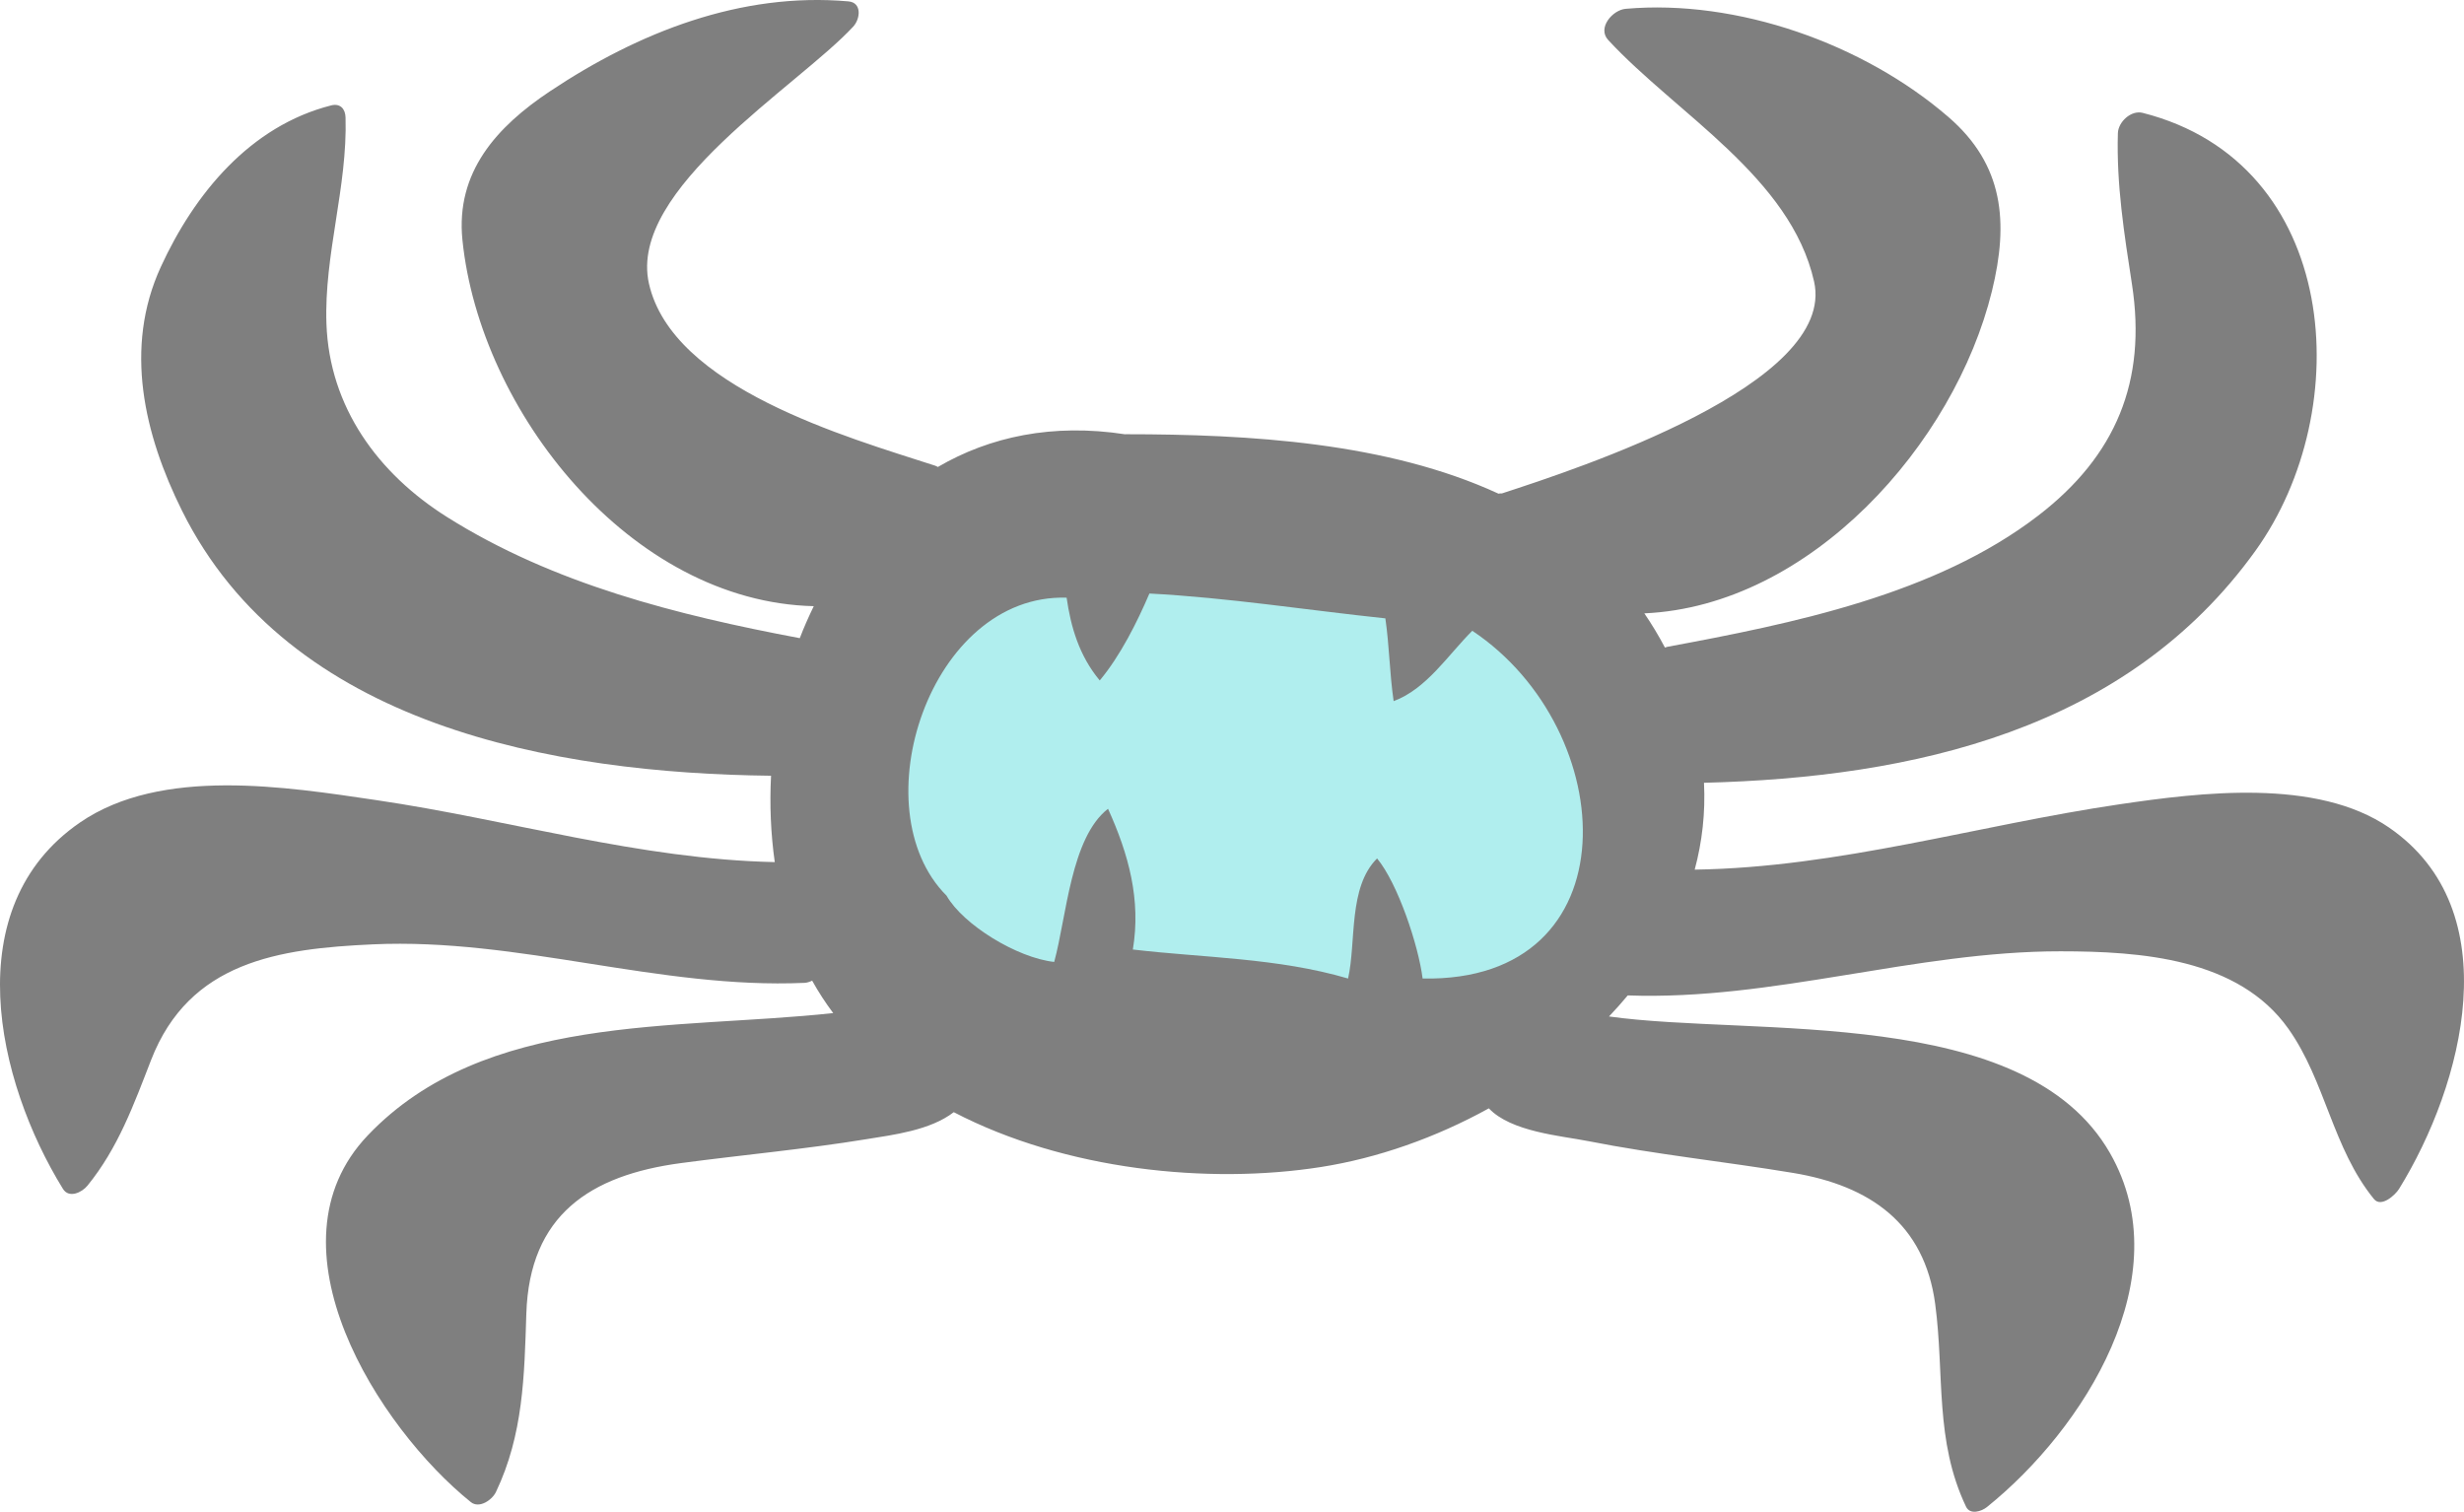
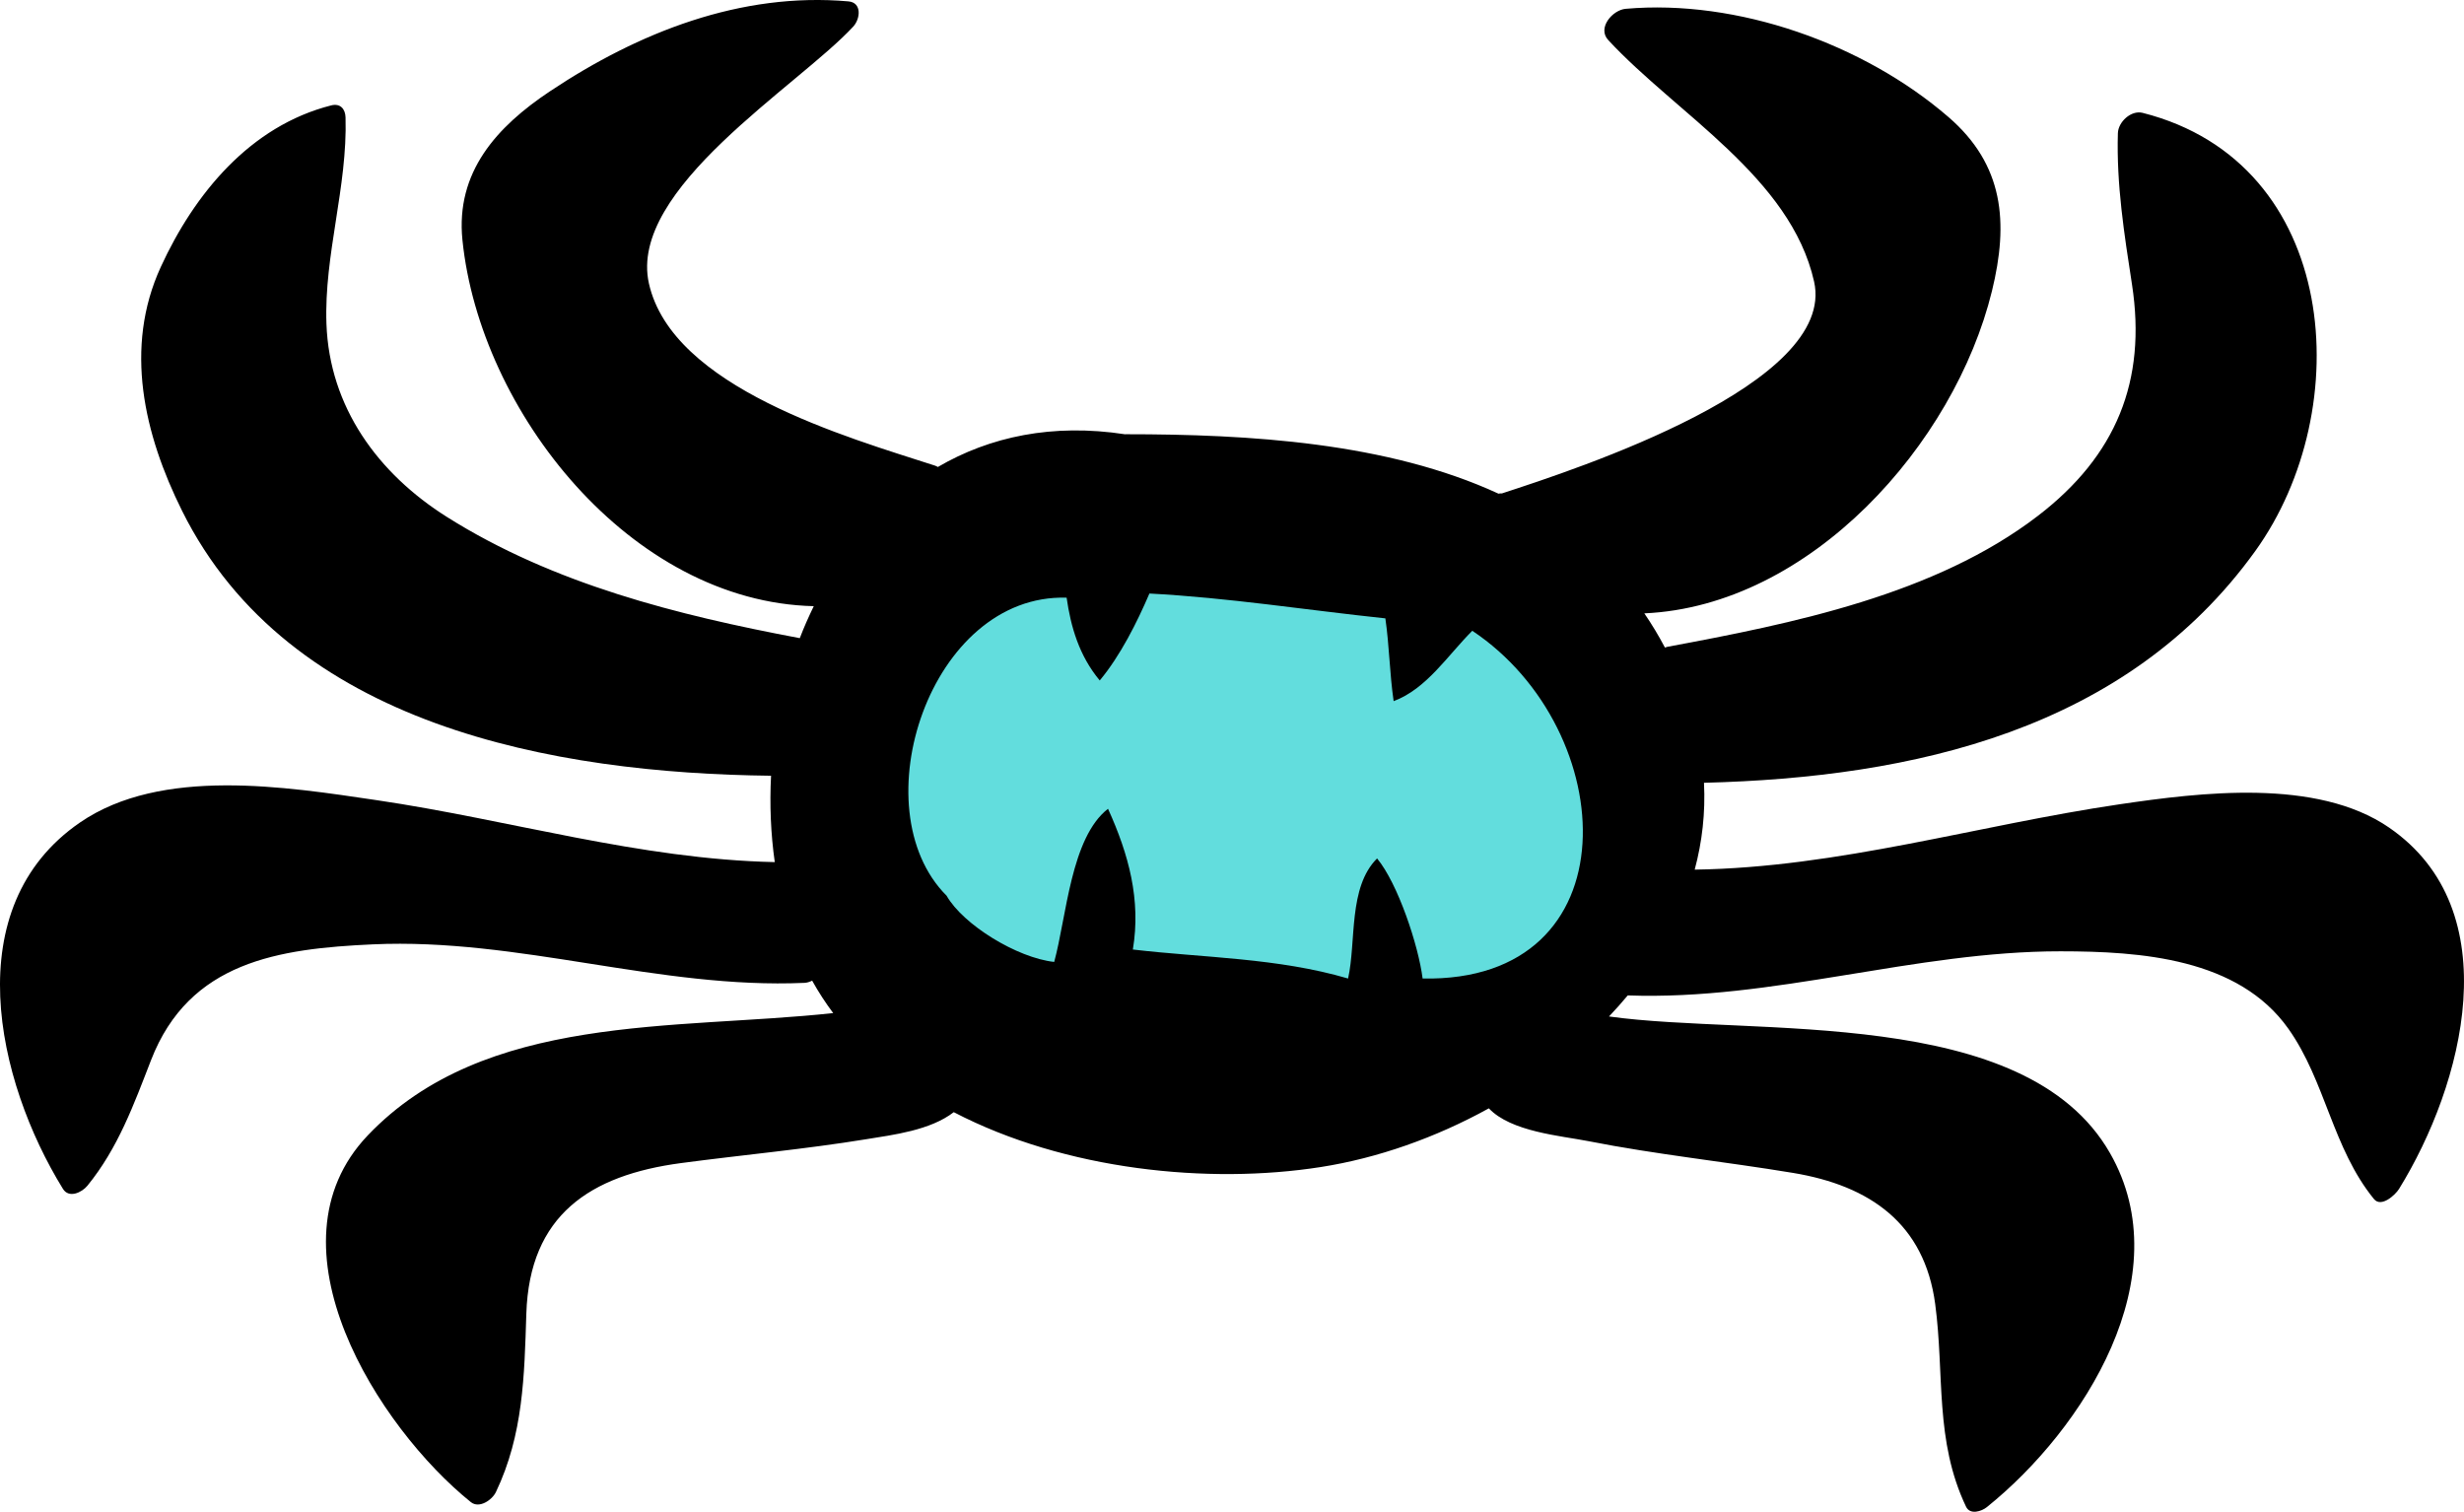
<svg xmlns="http://www.w3.org/2000/svg" preserveAspectRatio="none" overflow="visible" style="display: block;" width="164.454" height="100.894" viewBox="0 0 164.454 100.894" fill="none">
-   <g id="Group" style="mix-blend-mode:multiply" opacity="0.5">
+   <g id="Group" style="mix-blend-mode:multiply">
    <path id="Vector" d="M159.447 55.227C154.619 51.911 146.832 52.888 141.461 53.678C131.986 55.075 122.733 57.897 113.109 58.038C113.608 56.184 113.83 54.246 113.729 52.242C127.676 51.892 141.917 48.736 150.527 36.77C157.332 27.317 156.201 10.873 143.002 7.531C142.238 7.338 141.375 8.131 141.353 8.892C141.252 12.319 141.775 15.607 142.295 18.986C143.287 25.439 141.224 30.424 136.034 34.413C129.161 39.696 119.617 41.618 111.278 43.169C111.224 43.179 111.173 43.197 111.122 43.217C110.698 42.413 110.24 41.653 109.747 40.935C120.83 40.441 130.445 29.642 132.948 19.425C134.072 14.836 133.741 11.005 130.048 7.813C124.373 2.909 115.939 -0.067 108.502 0.588C107.625 0.664 106.59 1.865 107.335 2.67C111.898 7.6 119.509 11.825 121.077 18.791C122.617 25.634 105.302 31.279 100.249 32.928C100.17 32.923 100.092 32.929 100.014 32.947C92.593 29.526 83.392 28.98 75.119 28.98C75.114 28.98 75.107 28.983 75.101 28.985C70.251 28.239 66.055 29.146 62.594 31.166C62.538 31.13 62.473 31.099 62.397 31.073C56.502 29.166 44.867 25.873 43.31 18.916C41.9 12.613 53.264 5.754 56.945 1.777C57.429 1.254 57.535 0.172 56.628 0.092C49.446 -0.542 42.617 2.152 36.702 6.095C33.162 8.453 30.402 11.479 30.864 16.015C32.03 27.468 42.093 40.17 54.313 40.455C53.976 41.15 53.66 41.858 53.38 42.59C45.21 41.051 36.934 38.978 29.834 34.504C25.229 31.605 21.987 27.168 21.788 21.616C21.623 17.003 23.199 12.486 23.062 7.835C23.046 7.269 22.713 6.881 22.107 7.033C16.701 8.403 12.976 12.924 10.73 17.819C8.256 23.212 9.617 28.994 12.152 34.092C19.301 48.468 36.984 51.606 51.462 51.772C51.363 53.697 51.44 55.632 51.71 57.536C42.664 57.342 34.043 54.715 25.133 53.401C19.115 52.514 10.768 51.163 5.341 54.891C-2.881 60.538 -0.258 72.118 4.201 79.344C4.6 79.993 5.463 79.588 5.835 79.132C7.876 76.626 8.924 73.734 10.08 70.754C12.632 64.169 18.597 63.312 24.888 63.025C34.627 62.581 44.004 66.025 53.702 65.594C53.865 65.585 54.037 65.531 54.205 65.448C54.627 66.206 55.097 66.927 55.61 67.612C45.02 68.757 32.359 67.579 24.545 75.775C17.514 83.15 25.26 95.287 31.426 100.249C31.989 100.7 32.847 100.106 33.101 99.573C34.928 95.74 34.996 91.841 35.129 87.669C35.341 81.091 39.382 78.427 45.466 77.621C49.586 77.073 53.724 76.698 57.828 76.028C59.603 75.739 62.082 75.442 63.657 74.225C71.097 78.097 80.658 79.064 88.164 77.885C91.94 77.293 95.813 75.933 99.37 73.969C100.853 75.541 104.181 75.799 106.013 76.159C110.535 77.05 115.13 77.525 119.676 78.279C124.817 79.133 128.443 81.663 129.16 87.029C129.787 91.72 129.112 96.132 131.22 100.556C131.489 101.119 132.254 100.871 132.615 100.578C139.085 95.374 145.544 85.195 140.829 76.96C135.147 67.032 117.075 69.189 107.39 67.838C107.823 67.379 108.243 66.913 108.641 66.433C118.339 66.784 127.798 63.483 137.524 63.489C142.857 63.492 149.395 63.941 152.735 68.66C155.218 72.168 155.67 76.617 158.444 80.022C158.933 80.621 159.879 79.737 160.119 79.347C164.406 72.404 167.499 60.755 159.447 55.227Z" fill="black" />
    <path id="Vector_2" d="M63.178 59.779C57.376 53.977 62.073 39.612 71.189 39.888C71.466 41.822 72.018 43.755 73.4 45.413C74.78 43.755 75.886 41.544 76.715 39.611C81.964 39.886 87.212 40.715 92.463 41.269C92.738 43.203 92.738 44.859 93.015 46.794C95.225 45.965 96.606 43.755 98.264 42.097C108.209 48.727 109.038 65.579 94.949 65.305C94.672 63.094 93.291 58.95 91.909 57.291C89.975 59.224 90.528 62.816 89.975 65.305C85.278 63.922 80.305 63.922 75.609 63.37C76.162 60.054 75.332 57.016 73.952 53.977C71.466 55.91 71.189 61.161 70.36 64.198C67.874 63.925 64.283 61.713 63.178 59.779Z" fill="#62DDDD" />
  </g>
</svg>
